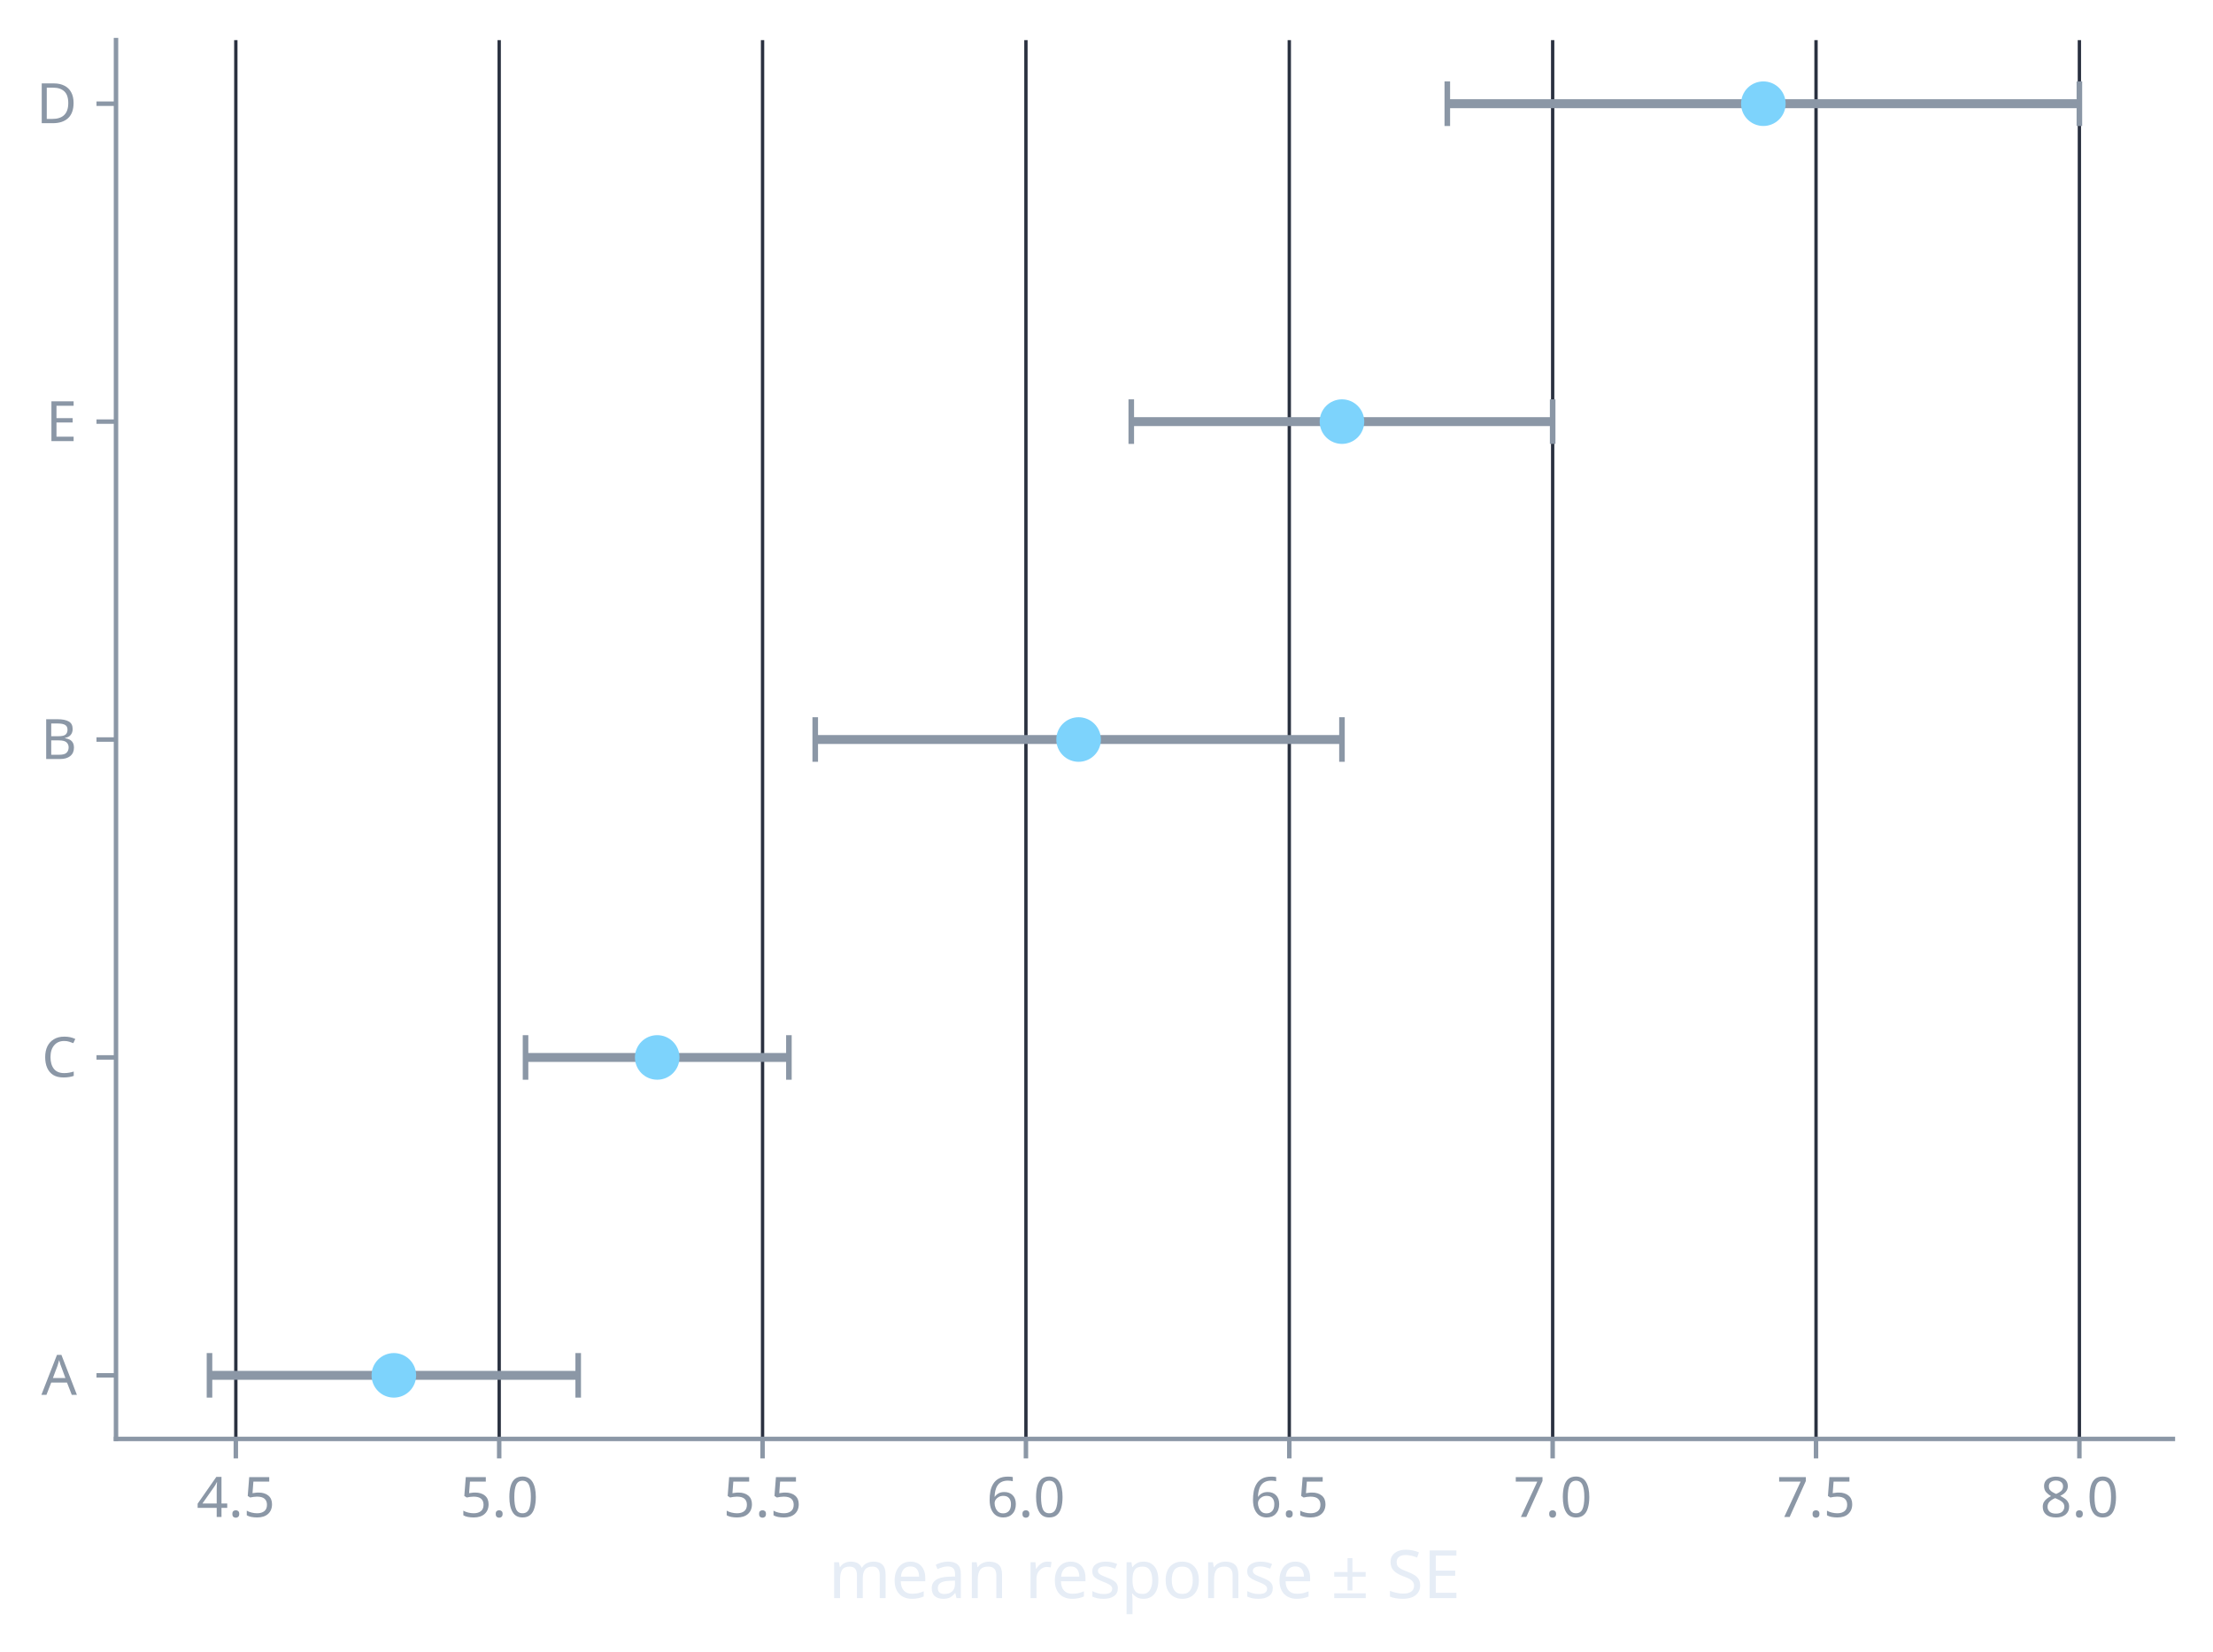
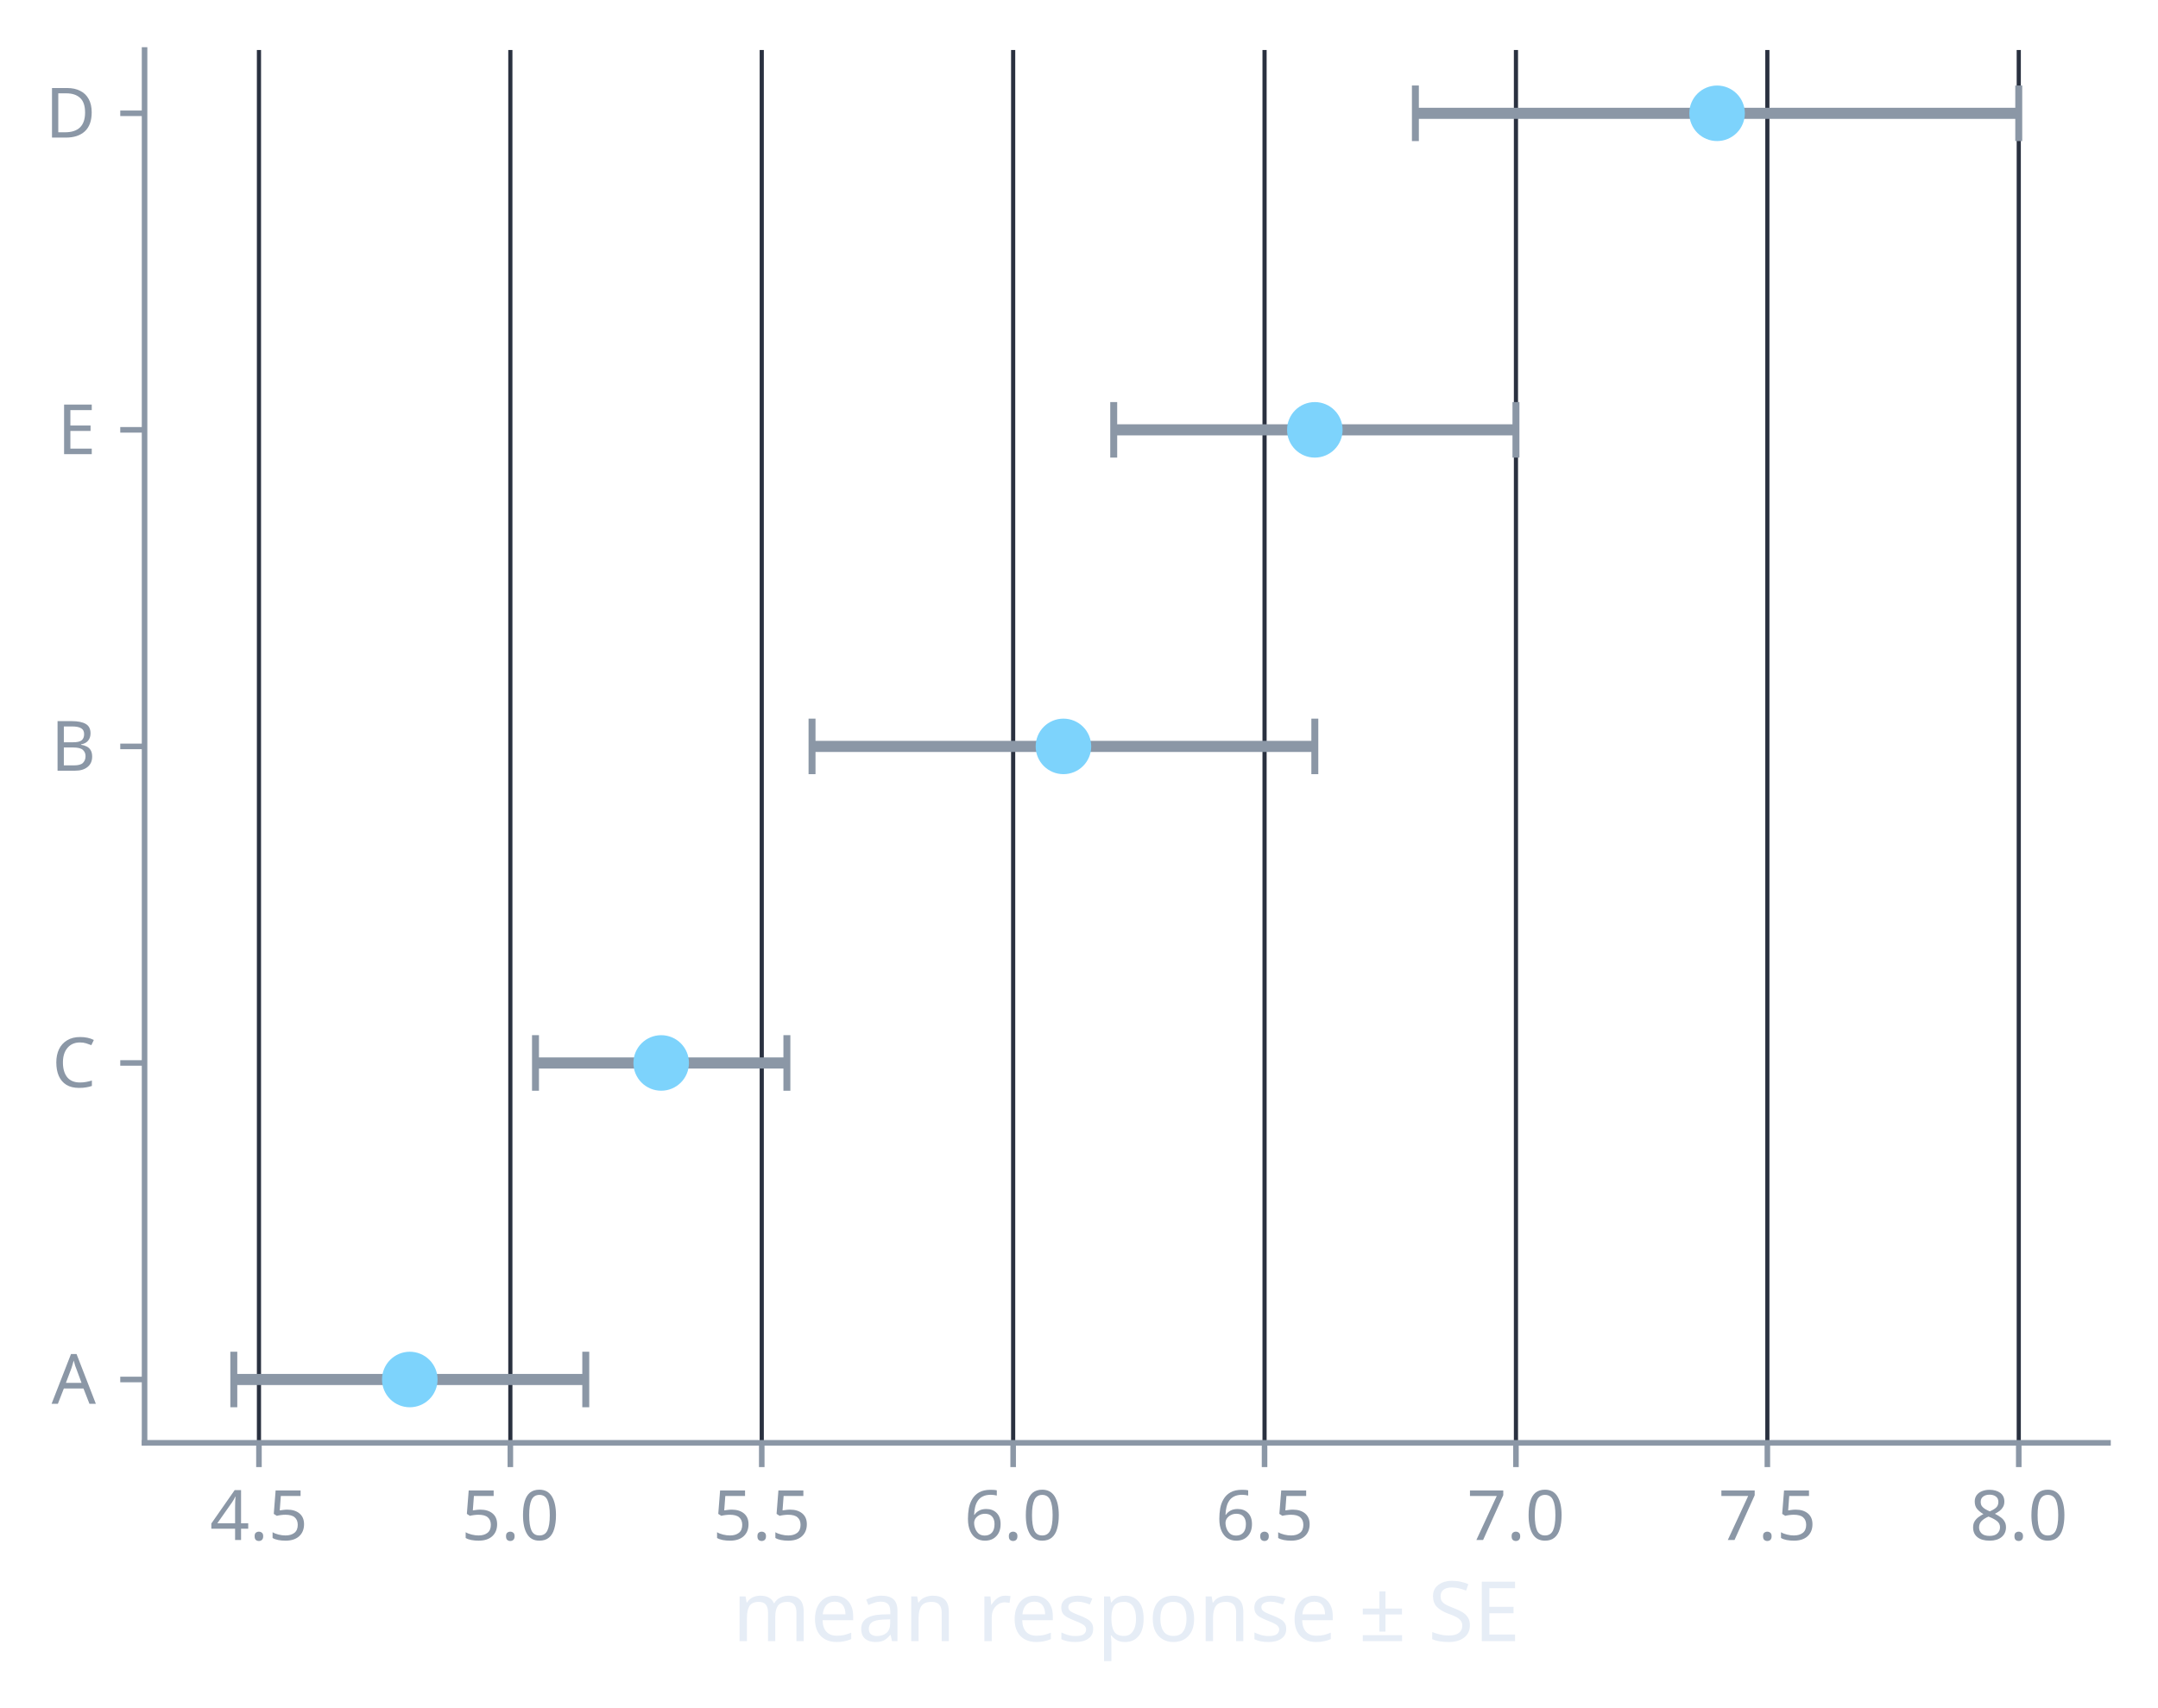
- <svg xmlns="http://www.w3.org/2000/svg" xmlns:xlink="http://www.w3.org/1999/xlink" width="397.2pt" height="296.4pt" viewBox="0 0 397.2 296.4" version="1.1">
+ <svg xmlns="http://www.w3.org/2000/svg" xmlns:xlink="http://www.w3.org/1999/xlink" width="310.8pt" height="246pt" viewBox="0 0 310.8 246" version="1.1">
  <defs>
    <style type="text/css">*{stroke-linejoin: round; stroke-linecap: butt}</style>
  </defs>
  <g id="figure_1">
    <g id="patch_1">
-       <path d="M 0 296.4  L 397.2 296.4  L 397.2 0  L 0 0  L 0 296.4  z " style="fill: none" />
+       <path d="M 0 246  L 310.8 246  L 310.8 0  L 0 0  L 0 246  z " style="fill: none" />
    </g>
    <g id="axes_1">
      <g id="patch_2">
-         <path d="M 20.82 258.231  L 390 258.231  L 390 7.2  L 20.82 7.2  L 20.82 258.231  z " style="fill: none" />
+         <path d="M 20.82 207.831  L 303.6 207.831  L 303.6 7.2  L 20.82 7.2  L 20.82 207.831  z " style="fill: none" />
      </g>
      <g id="matplotlib.axis_1">
        <g id="xtick_1">
          <g id="line2d_1">
-             <path d="M 42.328 258.231  L 42.328 7.2  " clip-path="url(#pc94724f9c8)" style="fill: none; stroke: #2a3140; stroke-width: 0.6; stroke-linecap: square" />
+             <path d="M 37.295 207.831  L 37.295 7.2  " clip-path="url(#pae8bcf382e)" style="fill: none; stroke: #2a3140; stroke-width: 0.6; stroke-linecap: square" />
          </g>
          <g id="line2d_2">
            <defs>
              <path id="madc9e67ae6" d="M 0 0  L 0 3.5  " style="stroke: #8b97a6; stroke-width: 0.8" />
            </defs>
            <g>
-               <use xlink:href="#madc9e67ae6" x="42.328" y="258.231" style="fill: #8b97a6; stroke: #8b97a6; stroke-width: 0.8" />
+               <use xlink:href="#madc9e67ae6" x="37.295" y="207.831" style="fill: #8b97a6; stroke: #8b97a6; stroke-width: 0.8" />
            </g>
          </g>
          <g id="text_1">
-             <text style="font-size: 10px; font-family: 'Space Grotesk'; text-anchor: middle; fill: #8b97a6" x="42.328" y="272.231" transform="rotate(-0 42.32819 272.2308)">4.5</text>
+             <text style="font-size: 10px; font-family: 'Space Grotesk'; text-anchor: middle; fill: #8b97a6" x="37.295" y="221.831" transform="rotate(-0 37.29465 221.8308)">4.5</text>
          </g>
        </g>
        <g id="xtick_2">
          <g id="line2d_3">
-             <path d="M 89.598 258.231  L 89.598 7.2  " clip-path="url(#pc94724f9c8)" style="fill: none; stroke: #2a3140; stroke-width: 0.6; stroke-linecap: square" />
+             <path d="M 73.502 207.831  L 73.502 7.2  " clip-path="url(#pae8bcf382e)" style="fill: none; stroke: #2a3140; stroke-width: 0.6; stroke-linecap: square" />
          </g>
          <g id="line2d_4">
            <g>
-               <use xlink:href="#madc9e67ae6" x="89.598" y="258.231" style="fill: #8b97a6; stroke: #8b97a6; stroke-width: 0.8" />
+               <use xlink:href="#madc9e67ae6" x="73.502" y="207.831" style="fill: #8b97a6; stroke: #8b97a6; stroke-width: 0.8" />
            </g>
          </g>
          <g id="text_2">
-             <text style="font-size: 10px; font-family: 'Space Grotesk'; text-anchor: middle; fill: #8b97a6" x="89.598" y="272.231" transform="rotate(-0 89.59826 272.2308)">5.0</text>
+             <text style="font-size: 10px; font-family: 'Space Grotesk'; text-anchor: middle; fill: #8b97a6" x="73.502" y="221.831" transform="rotate(-0 73.50197 221.8308)">5.0</text>
          </g>
        </g>
        <g id="xtick_3">
          <g id="line2d_5">
-             <path d="M 136.868 258.231  L 136.868 7.2  " clip-path="url(#pc94724f9c8)" style="fill: none; stroke: #2a3140; stroke-width: 0.6; stroke-linecap: square" />
+             <path d="M 109.709 207.831  L 109.709 7.2  " clip-path="url(#pae8bcf382e)" style="fill: none; stroke: #2a3140; stroke-width: 0.6; stroke-linecap: square" />
          </g>
          <g id="line2d_6">
            <g>
-               <use xlink:href="#madc9e67ae6" x="136.868" y="258.231" style="fill: #8b97a6; stroke: #8b97a6; stroke-width: 0.8" />
+               <use xlink:href="#madc9e67ae6" x="109.709" y="207.831" style="fill: #8b97a6; stroke: #8b97a6; stroke-width: 0.8" />
            </g>
          </g>
          <g id="text_3">
-             <text style="font-size: 10px; font-family: 'Space Grotesk'; text-anchor: middle; fill: #8b97a6" x="136.868" y="272.231" transform="rotate(-0 136.8683 272.2308)">5.5</text>
+             <text style="font-size: 10px; font-family: 'Space Grotesk'; text-anchor: middle; fill: #8b97a6" x="109.709" y="221.831" transform="rotate(-0 109.7093 221.8308)">5.5</text>
          </g>
        </g>
        <g id="xtick_4">
          <g id="line2d_7">
-             <path d="M 184.138 258.231  L 184.138 7.2  " clip-path="url(#pc94724f9c8)" style="fill: none; stroke: #2a3140; stroke-width: 0.6; stroke-linecap: square" />
+             <path d="M 145.917 207.831  L 145.917 7.2  " clip-path="url(#pae8bcf382e)" style="fill: none; stroke: #2a3140; stroke-width: 0.6; stroke-linecap: square" />
          </g>
          <g id="line2d_8">
            <g>
-               <use xlink:href="#madc9e67ae6" x="184.138" y="258.231" style="fill: #8b97a6; stroke: #8b97a6; stroke-width: 0.8" />
+               <use xlink:href="#madc9e67ae6" x="145.917" y="207.831" style="fill: #8b97a6; stroke: #8b97a6; stroke-width: 0.8" />
            </g>
          </g>
          <g id="text_4">
-             <text style="font-size: 10px; font-family: 'Space Grotesk'; text-anchor: middle; fill: #8b97a6" x="184.138" y="272.231" transform="rotate(-0 184.1384 272.2308)">6.0</text>
+             <text style="font-size: 10px; font-family: 'Space Grotesk'; text-anchor: middle; fill: #8b97a6" x="145.917" y="221.831" transform="rotate(-0 145.9166 221.8308)">6.0</text>
          </g>
        </g>
        <g id="xtick_5">
          <g id="line2d_9">
-             <path d="M 231.408 258.231  L 231.408 7.2  " clip-path="url(#pc94724f9c8)" style="fill: none; stroke: #2a3140; stroke-width: 0.6; stroke-linecap: square" />
+             <path d="M 182.124 207.831  L 182.124 7.2  " clip-path="url(#pae8bcf382e)" style="fill: none; stroke: #2a3140; stroke-width: 0.6; stroke-linecap: square" />
          </g>
          <g id="line2d_10">
            <g>
-               <use xlink:href="#madc9e67ae6" x="231.408" y="258.231" style="fill: #8b97a6; stroke: #8b97a6; stroke-width: 0.8" />
+               <use xlink:href="#madc9e67ae6" x="182.124" y="207.831" style="fill: #8b97a6; stroke: #8b97a6; stroke-width: 0.8" />
            </g>
          </g>
          <g id="text_5">
-             <text style="font-size: 10px; font-family: 'Space Grotesk'; text-anchor: middle; fill: #8b97a6" x="231.408" y="272.231" transform="rotate(-0 231.4085 272.2308)">6.5</text>
+             <text style="font-size: 10px; font-family: 'Space Grotesk'; text-anchor: middle; fill: #8b97a6" x="182.124" y="221.831" transform="rotate(-0 182.1239 221.8308)">6.5</text>
          </g>
        </g>
        <g id="xtick_6">
          <g id="line2d_11">
-             <path d="M 278.679 258.231  L 278.679 7.2  " clip-path="url(#pc94724f9c8)" style="fill: none; stroke: #2a3140; stroke-width: 0.6; stroke-linecap: square" />
+             <path d="M 218.331 207.831  L 218.331 7.2  " clip-path="url(#pae8bcf382e)" style="fill: none; stroke: #2a3140; stroke-width: 0.6; stroke-linecap: square" />
          </g>
          <g id="line2d_12">
            <g>
-               <use xlink:href="#madc9e67ae6" x="278.679" y="258.231" style="fill: #8b97a6; stroke: #8b97a6; stroke-width: 0.8" />
+               <use xlink:href="#madc9e67ae6" x="218.331" y="207.831" style="fill: #8b97a6; stroke: #8b97a6; stroke-width: 0.8" />
            </g>
          </g>
          <g id="text_6">
-             <text style="font-size: 10px; font-family: 'Space Grotesk'; text-anchor: middle; fill: #8b97a6" x="278.679" y="272.231" transform="rotate(-0 278.6785 272.2308)">7.0</text>
+             <text style="font-size: 10px; font-family: 'Space Grotesk'; text-anchor: middle; fill: #8b97a6" x="218.331" y="221.831" transform="rotate(-0 218.3313 221.8308)">7.0</text>
          </g>
        </g>
        <g id="xtick_7">
          <g id="line2d_13">
-             <path d="M 325.949 258.231  L 325.949 7.2  " clip-path="url(#pc94724f9c8)" style="fill: none; stroke: #2a3140; stroke-width: 0.6; stroke-linecap: square" />
+             <path d="M 254.539 207.831  L 254.539 7.2  " clip-path="url(#pae8bcf382e)" style="fill: none; stroke: #2a3140; stroke-width: 0.6; stroke-linecap: square" />
          </g>
          <g id="line2d_14">
            <g>
-               <use xlink:href="#madc9e67ae6" x="325.949" y="258.231" style="fill: #8b97a6; stroke: #8b97a6; stroke-width: 0.8" />
+               <use xlink:href="#madc9e67ae6" x="254.539" y="207.831" style="fill: #8b97a6; stroke: #8b97a6; stroke-width: 0.8" />
            </g>
          </g>
          <g id="text_7">
-             <text style="font-size: 10px; font-family: 'Space Grotesk'; text-anchor: middle; fill: #8b97a6" x="325.949" y="272.231" transform="rotate(-0 325.9486 272.2308)">7.5</text>
+             <text style="font-size: 10px; font-family: 'Space Grotesk'; text-anchor: middle; fill: #8b97a6" x="254.539" y="221.831" transform="rotate(-0 254.5386 221.8308)">7.5</text>
          </g>
        </g>
        <g id="xtick_8">
          <g id="line2d_15">
-             <path d="M 373.219 258.231  L 373.219 7.2  " clip-path="url(#pc94724f9c8)" style="fill: none; stroke: #2a3140; stroke-width: 0.6; stroke-linecap: square" />
+             <path d="M 290.746 207.831  L 290.746 7.2  " clip-path="url(#pae8bcf382e)" style="fill: none; stroke: #2a3140; stroke-width: 0.6; stroke-linecap: square" />
          </g>
          <g id="line2d_16">
            <g>
-               <use xlink:href="#madc9e67ae6" x="373.219" y="258.231" style="fill: #8b97a6; stroke: #8b97a6; stroke-width: 0.8" />
+               <use xlink:href="#madc9e67ae6" x="290.746" y="207.831" style="fill: #8b97a6; stroke: #8b97a6; stroke-width: 0.8" />
            </g>
          </g>
          <g id="text_8">
-             <text style="font-size: 10px; font-family: 'Space Grotesk'; text-anchor: middle; fill: #8b97a6" x="373.219" y="272.231" transform="rotate(-0 373.2186 272.2308)">8.0</text>
+             <text style="font-size: 10px; font-family: 'Space Grotesk'; text-anchor: middle; fill: #8b97a6" x="290.746" y="221.831" transform="rotate(-0 290.7459 221.8308)">8.0</text>
          </g>
        </g>
        <g id="text_9">
-           <text style="font-size: 12px; font-family: 'Space Grotesk'; text-anchor: middle; fill: #e6edf6" x="205.41" y="286.8" transform="rotate(-0 205.4099 286.7995)">mean response ± SE</text>
+           <text style="font-size: 12px; font-family: 'Space Grotesk'; text-anchor: middle; fill: #e6edf6" x="162.21" y="236.4" transform="rotate(-0 162.2099 236.3995)">mean response ± SE</text>
        </g>
      </g>
      <g id="matplotlib.axis_2">
        <g id="ytick_1">
          <g id="line2d_17">
            <defs>
              <path id="m5a9361fdca" d="M 0 0  L -3.5 0  " style="stroke: #8b97a6; stroke-width: 0.8" />
            </defs>
            <g>
-               <use xlink:href="#m5a9361fdca" x="20.82" y="246.82" style="fill: #8b97a6; stroke: #8b97a6; stroke-width: 0.8" />
+               <use xlink:href="#m5a9361fdca" x="20.82" y="198.711" style="fill: #8b97a6; stroke: #8b97a6; stroke-width: 0.8" />
            </g>
          </g>
          <g id="text_10">
-             <text style="font-size: 10px; font-family: 'Space Grotesk'; text-anchor: end; fill: #8b97a6" x="13.82" y="250.32" transform="rotate(-0 13.82031 250.3203)">A</text>
+             <text style="font-size: 10px; font-family: 'Space Grotesk'; text-anchor: end; fill: #8b97a6" x="13.82" y="202.211" transform="rotate(-0 13.82031 202.2112)">A</text>
          </g>
        </g>
        <g id="ytick_2">
          <g id="line2d_18">
            <g>
-               <use xlink:href="#m5a9361fdca" x="20.82" y="189.768" style="fill: #8b97a6; stroke: #8b97a6; stroke-width: 0.8" />
+               <use xlink:href="#m5a9361fdca" x="20.82" y="153.113" style="fill: #8b97a6; stroke: #8b97a6; stroke-width: 0.8" />
            </g>
          </g>
          <g id="text_11">
-             <text style="font-size: 10px; font-family: 'Space Grotesk'; text-anchor: end; fill: #8b97a6" x="13.82" y="193.268" transform="rotate(-0 13.82031 193.2678)">C</text>
+             <text style="font-size: 10px; font-family: 'Space Grotesk'; text-anchor: end; fill: #8b97a6" x="13.82" y="156.613" transform="rotate(-0 13.82031 156.6133)">C</text>
          </g>
        </g>
        <g id="ytick_3">
          <g id="line2d_19">
            <g>
-               <use xlink:href="#m5a9361fdca" x="20.82" y="132.715" style="fill: #8b97a6; stroke: #8b97a6; stroke-width: 0.8" />
+               <use xlink:href="#m5a9361fdca" x="20.82" y="107.515" style="fill: #8b97a6; stroke: #8b97a6; stroke-width: 0.8" />
            </g>
          </g>
          <g id="text_12">
-             <text style="font-size: 10px; font-family: 'Space Grotesk'; text-anchor: end; fill: #8b97a6" x="13.82" y="136.215" transform="rotate(-0 13.82031 136.2154)">B</text>
+             <text style="font-size: 10px; font-family: 'Space Grotesk'; text-anchor: end; fill: #8b97a6" x="13.82" y="111.015" transform="rotate(-0 13.82031 111.0154)">B</text>
          </g>
        </g>
        <g id="ytick_4">
          <g id="line2d_20">
            <g>
-               <use xlink:href="#m5a9361fdca" x="20.82" y="75.663" style="fill: #8b97a6; stroke: #8b97a6; stroke-width: 0.8" />
+               <use xlink:href="#m5a9361fdca" x="20.82" y="61.917" style="fill: #8b97a6; stroke: #8b97a6; stroke-width: 0.8" />
            </g>
          </g>
          <g id="text_13">
-             <text style="font-size: 10px; font-family: 'Space Grotesk'; text-anchor: end; fill: #8b97a6" x="13.82" y="79.163" transform="rotate(-0 13.82031 79.16294)">E</text>
+             <text style="font-size: 10px; font-family: 'Space Grotesk'; text-anchor: end; fill: #8b97a6" x="13.82" y="65.417" transform="rotate(-0 13.82031 65.41748)">E</text>
          </g>
        </g>
        <g id="ytick_5">
          <g id="line2d_21">
            <g>
-               <use xlink:href="#m5a9361fdca" x="20.82" y="18.61" style="fill: #8b97a6; stroke: #8b97a6; stroke-width: 0.8" />
+               <use xlink:href="#m5a9361fdca" x="20.82" y="16.32" style="fill: #8b97a6; stroke: #8b97a6; stroke-width: 0.8" />
            </g>
          </g>
          <g id="text_14">
-             <text style="font-size: 10px; font-family: 'Space Grotesk'; text-anchor: end; fill: #8b97a6" x="13.82" y="22.11" transform="rotate(-0 13.82031 22.11049)">D</text>
+             <text style="font-size: 10px; font-family: 'Space Grotesk'; text-anchor: end; fill: #8b97a6" x="13.82" y="19.82" transform="rotate(-0 13.82031 19.81958)">D</text>
          </g>
        </g>
      </g>
      <g id="LineCollection_1">
-         <path d="M 37.601 246.82  L 103.779 246.82  " clip-path="url(#pc94724f9c8)" style="fill: none; stroke: #8b97a6; stroke-width: 1.6" />
-         <path d="M 94.325 189.768  L 141.595 189.768  " clip-path="url(#pc94724f9c8)" style="fill: none; stroke: #8b97a6; stroke-width: 1.6" />
-         <path d="M 146.322 132.715  L 240.862 132.715  " clip-path="url(#pc94724f9c8)" style="fill: none; stroke: #8b97a6; stroke-width: 1.6" />
-         <path d="M 203.046 75.663  L 278.679 75.663  " clip-path="url(#pc94724f9c8)" style="fill: none; stroke: #8b97a6; stroke-width: 1.6" />
-         <path d="M 259.77 18.61  L 373.219 18.61  " clip-path="url(#pc94724f9c8)" style="fill: none; stroke: #8b97a6; stroke-width: 1.6" />
+         <path d="M 33.674 198.711  L 84.364 198.711  " clip-path="url(#pae8bcf382e)" style="fill: none; stroke: #8b97a6; stroke-width: 1.6" />
+         <path d="M 77.123 153.113  L 113.33 153.113  " clip-path="url(#pae8bcf382e)" style="fill: none; stroke: #8b97a6; stroke-width: 1.6" />
+         <path d="M 116.951 107.515  L 189.365 107.515  " clip-path="url(#pae8bcf382e)" style="fill: none; stroke: #8b97a6; stroke-width: 1.6" />
+         <path d="M 160.4 61.917  L 218.331 61.917  " clip-path="url(#pae8bcf382e)" style="fill: none; stroke: #8b97a6; stroke-width: 1.6" />
+         <path d="M 203.848 16.32  L 290.746 16.32  " clip-path="url(#pae8bcf382e)" style="fill: none; stroke: #8b97a6; stroke-width: 1.6" />
      </g>
      <g id="line2d_22">
        <defs>
          <path id="m067303405b" d="M 0 4  L 0 -4  " style="stroke: #8b97a6" />
        </defs>
-         <g clip-path="url(#pc94724f9c8)">
-           <use xlink:href="#m067303405b" x="37.601" y="246.82" style="fill: #7dd3fc; stroke: #8b97a6" />
-           <use xlink:href="#m067303405b" x="94.325" y="189.768" style="fill: #7dd3fc; stroke: #8b97a6" />
-           <use xlink:href="#m067303405b" x="146.322" y="132.715" style="fill: #7dd3fc; stroke: #8b97a6" />
-           <use xlink:href="#m067303405b" x="203.046" y="75.663" style="fill: #7dd3fc; stroke: #8b97a6" />
-           <use xlink:href="#m067303405b" x="259.77" y="18.61" style="fill: #7dd3fc; stroke: #8b97a6" />
+         <g clip-path="url(#pae8bcf382e)">
+           <use xlink:href="#m067303405b" x="33.674" y="198.711" style="fill: #7dd3fc; stroke: #8b97a6" />
+           <use xlink:href="#m067303405b" x="77.123" y="153.113" style="fill: #7dd3fc; stroke: #8b97a6" />
+           <use xlink:href="#m067303405b" x="116.951" y="107.515" style="fill: #7dd3fc; stroke: #8b97a6" />
+           <use xlink:href="#m067303405b" x="160.4" y="61.917" style="fill: #7dd3fc; stroke: #8b97a6" />
+           <use xlink:href="#m067303405b" x="203.848" y="16.32" style="fill: #7dd3fc; stroke: #8b97a6" />
        </g>
      </g>
      <g id="line2d_23">
-         <g clip-path="url(#pc94724f9c8)">
-           <use xlink:href="#m067303405b" x="103.779" y="246.82" style="fill: #7dd3fc; stroke: #8b97a6" />
-           <use xlink:href="#m067303405b" x="141.595" y="189.768" style="fill: #7dd3fc; stroke: #8b97a6" />
-           <use xlink:href="#m067303405b" x="240.862" y="132.715" style="fill: #7dd3fc; stroke: #8b97a6" />
-           <use xlink:href="#m067303405b" x="278.679" y="75.663" style="fill: #7dd3fc; stroke: #8b97a6" />
-           <use xlink:href="#m067303405b" x="373.219" y="18.61" style="fill: #7dd3fc; stroke: #8b97a6" />
+         <g clip-path="url(#pae8bcf382e)">
+           <use xlink:href="#m067303405b" x="84.364" y="198.711" style="fill: #7dd3fc; stroke: #8b97a6" />
+           <use xlink:href="#m067303405b" x="113.33" y="153.113" style="fill: #7dd3fc; stroke: #8b97a6" />
+           <use xlink:href="#m067303405b" x="189.365" y="107.515" style="fill: #7dd3fc; stroke: #8b97a6" />
+           <use xlink:href="#m067303405b" x="218.331" y="61.917" style="fill: #7dd3fc; stroke: #8b97a6" />
+           <use xlink:href="#m067303405b" x="290.746" y="16.32" style="fill: #7dd3fc; stroke: #8b97a6" />
        </g>
      </g>
      <g id="line2d_24">
        <defs>
          <path id="mc2c1b9ee6d" d="M 0 3.5  C 0.928 3.5 1.819 3.131 2.475 2.475  C 3.131 1.819 3.5 0.928 3.5 0  C 3.5 -0.928 3.131 -1.819 2.475 -2.475  C 1.819 -3.131 0.928 -3.5 0 -3.5  C -0.928 -3.5 -1.819 -3.131 -2.475 -2.475  C -3.131 -1.819 -3.5 -0.928 -3.5 0  C -3.5 0.928 -3.131 1.819 -2.475 2.475  C -1.819 3.131 -0.928 3.5 0 3.5  z " style="stroke: #7dd3fc" />
        </defs>
-         <g clip-path="url(#pc94724f9c8)">
-           <use xlink:href="#mc2c1b9ee6d" x="70.69" y="246.82" style="fill: #7dd3fc; stroke: #7dd3fc" />
-           <use xlink:href="#mc2c1b9ee6d" x="117.96" y="189.768" style="fill: #7dd3fc; stroke: #7dd3fc" />
-           <use xlink:href="#mc2c1b9ee6d" x="193.592" y="132.715" style="fill: #7dd3fc; stroke: #7dd3fc" />
-           <use xlink:href="#mc2c1b9ee6d" x="240.862" y="75.663" style="fill: #7dd3fc; stroke: #7dd3fc" />
-           <use xlink:href="#mc2c1b9ee6d" x="316.495" y="18.61" style="fill: #7dd3fc; stroke: #7dd3fc" />
+         <g clip-path="url(#pae8bcf382e)">
+           <use xlink:href="#mc2c1b9ee6d" x="59.019" y="198.711" style="fill: #7dd3fc; stroke: #7dd3fc" />
+           <use xlink:href="#mc2c1b9ee6d" x="95.226" y="153.113" style="fill: #7dd3fc; stroke: #7dd3fc" />
+           <use xlink:href="#mc2c1b9ee6d" x="153.158" y="107.515" style="fill: #7dd3fc; stroke: #7dd3fc" />
+           <use xlink:href="#mc2c1b9ee6d" x="189.365" y="61.917" style="fill: #7dd3fc; stroke: #7dd3fc" />
+           <use xlink:href="#mc2c1b9ee6d" x="247.297" y="16.32" style="fill: #7dd3fc; stroke: #7dd3fc" />
        </g>
      </g>
      <g id="patch_3">
-         <path d="M 20.82 258.231  L 20.82 7.2  " style="fill: none; stroke: #8b97a6; stroke-width: 0.8; stroke-linejoin: miter; stroke-linecap: square" />
+         <path d="M 20.82 207.831  L 20.82 7.2  " style="fill: none; stroke: #8b97a6; stroke-width: 0.8; stroke-linejoin: miter; stroke-linecap: square" />
      </g>
      <g id="patch_4">
-         <path d="M 20.82 258.231  L 390 258.231  " style="fill: none; stroke: #8b97a6; stroke-width: 0.8; stroke-linejoin: miter; stroke-linecap: square" />
+         <path d="M 20.82 207.831  L 303.6 207.831  " style="fill: none; stroke: #8b97a6; stroke-width: 0.8; stroke-linejoin: miter; stroke-linecap: square" />
      </g>
    </g>
  </g>
  <defs>
-     <clipPath id="pc94724f9c8">
-       <rect x="20.82" y="7.2" width="369.179" height="251.031" />
+     <clipPath id="pae8bcf382e">
+       <rect x="20.82" y="7.2" width="282.779" height="200.631" />
    </clipPath>
  </defs>
</svg>
